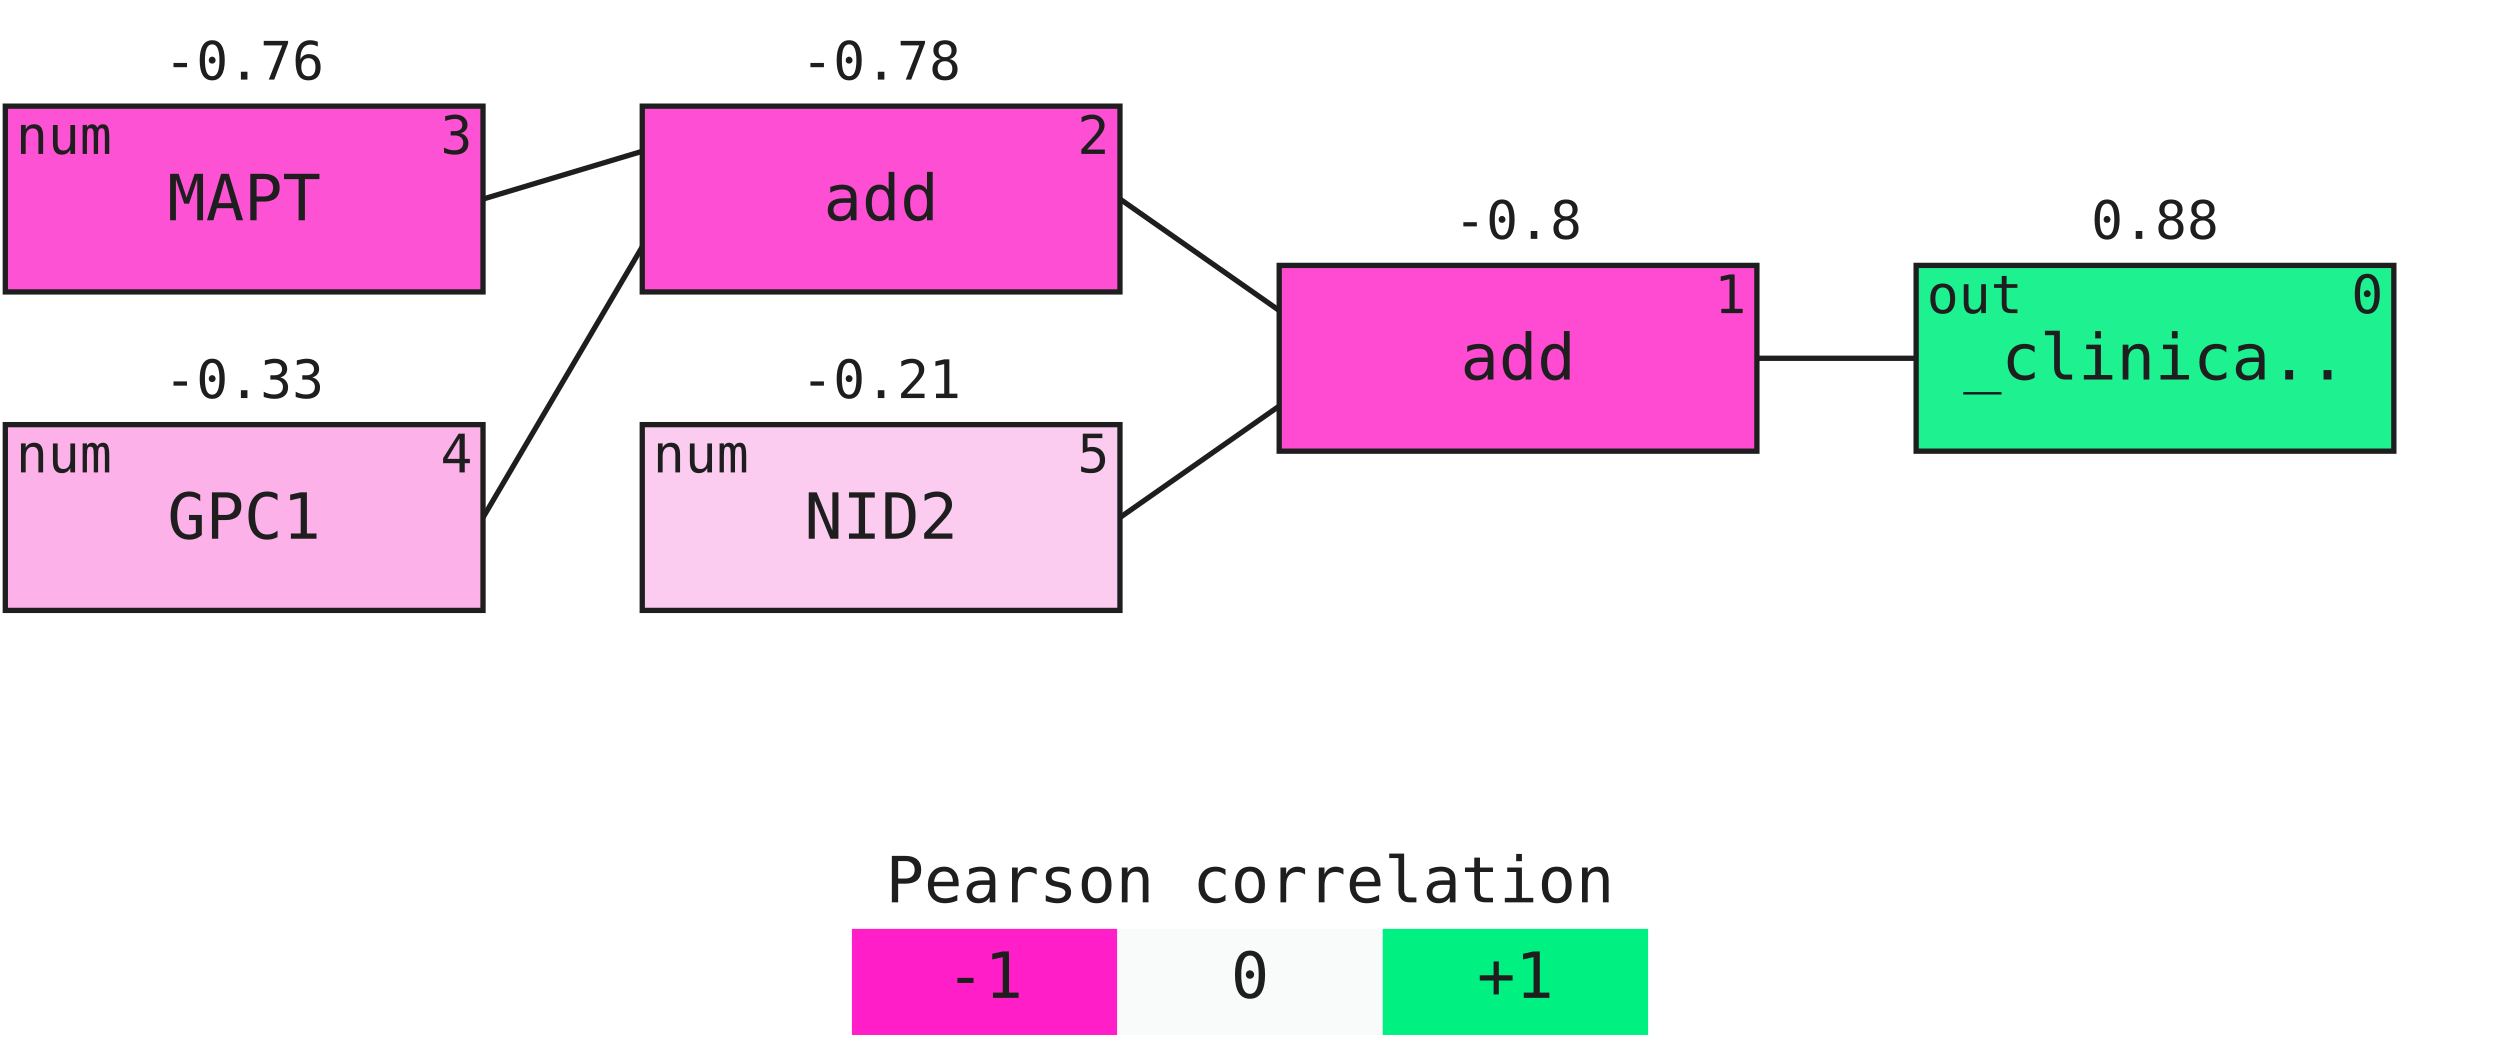
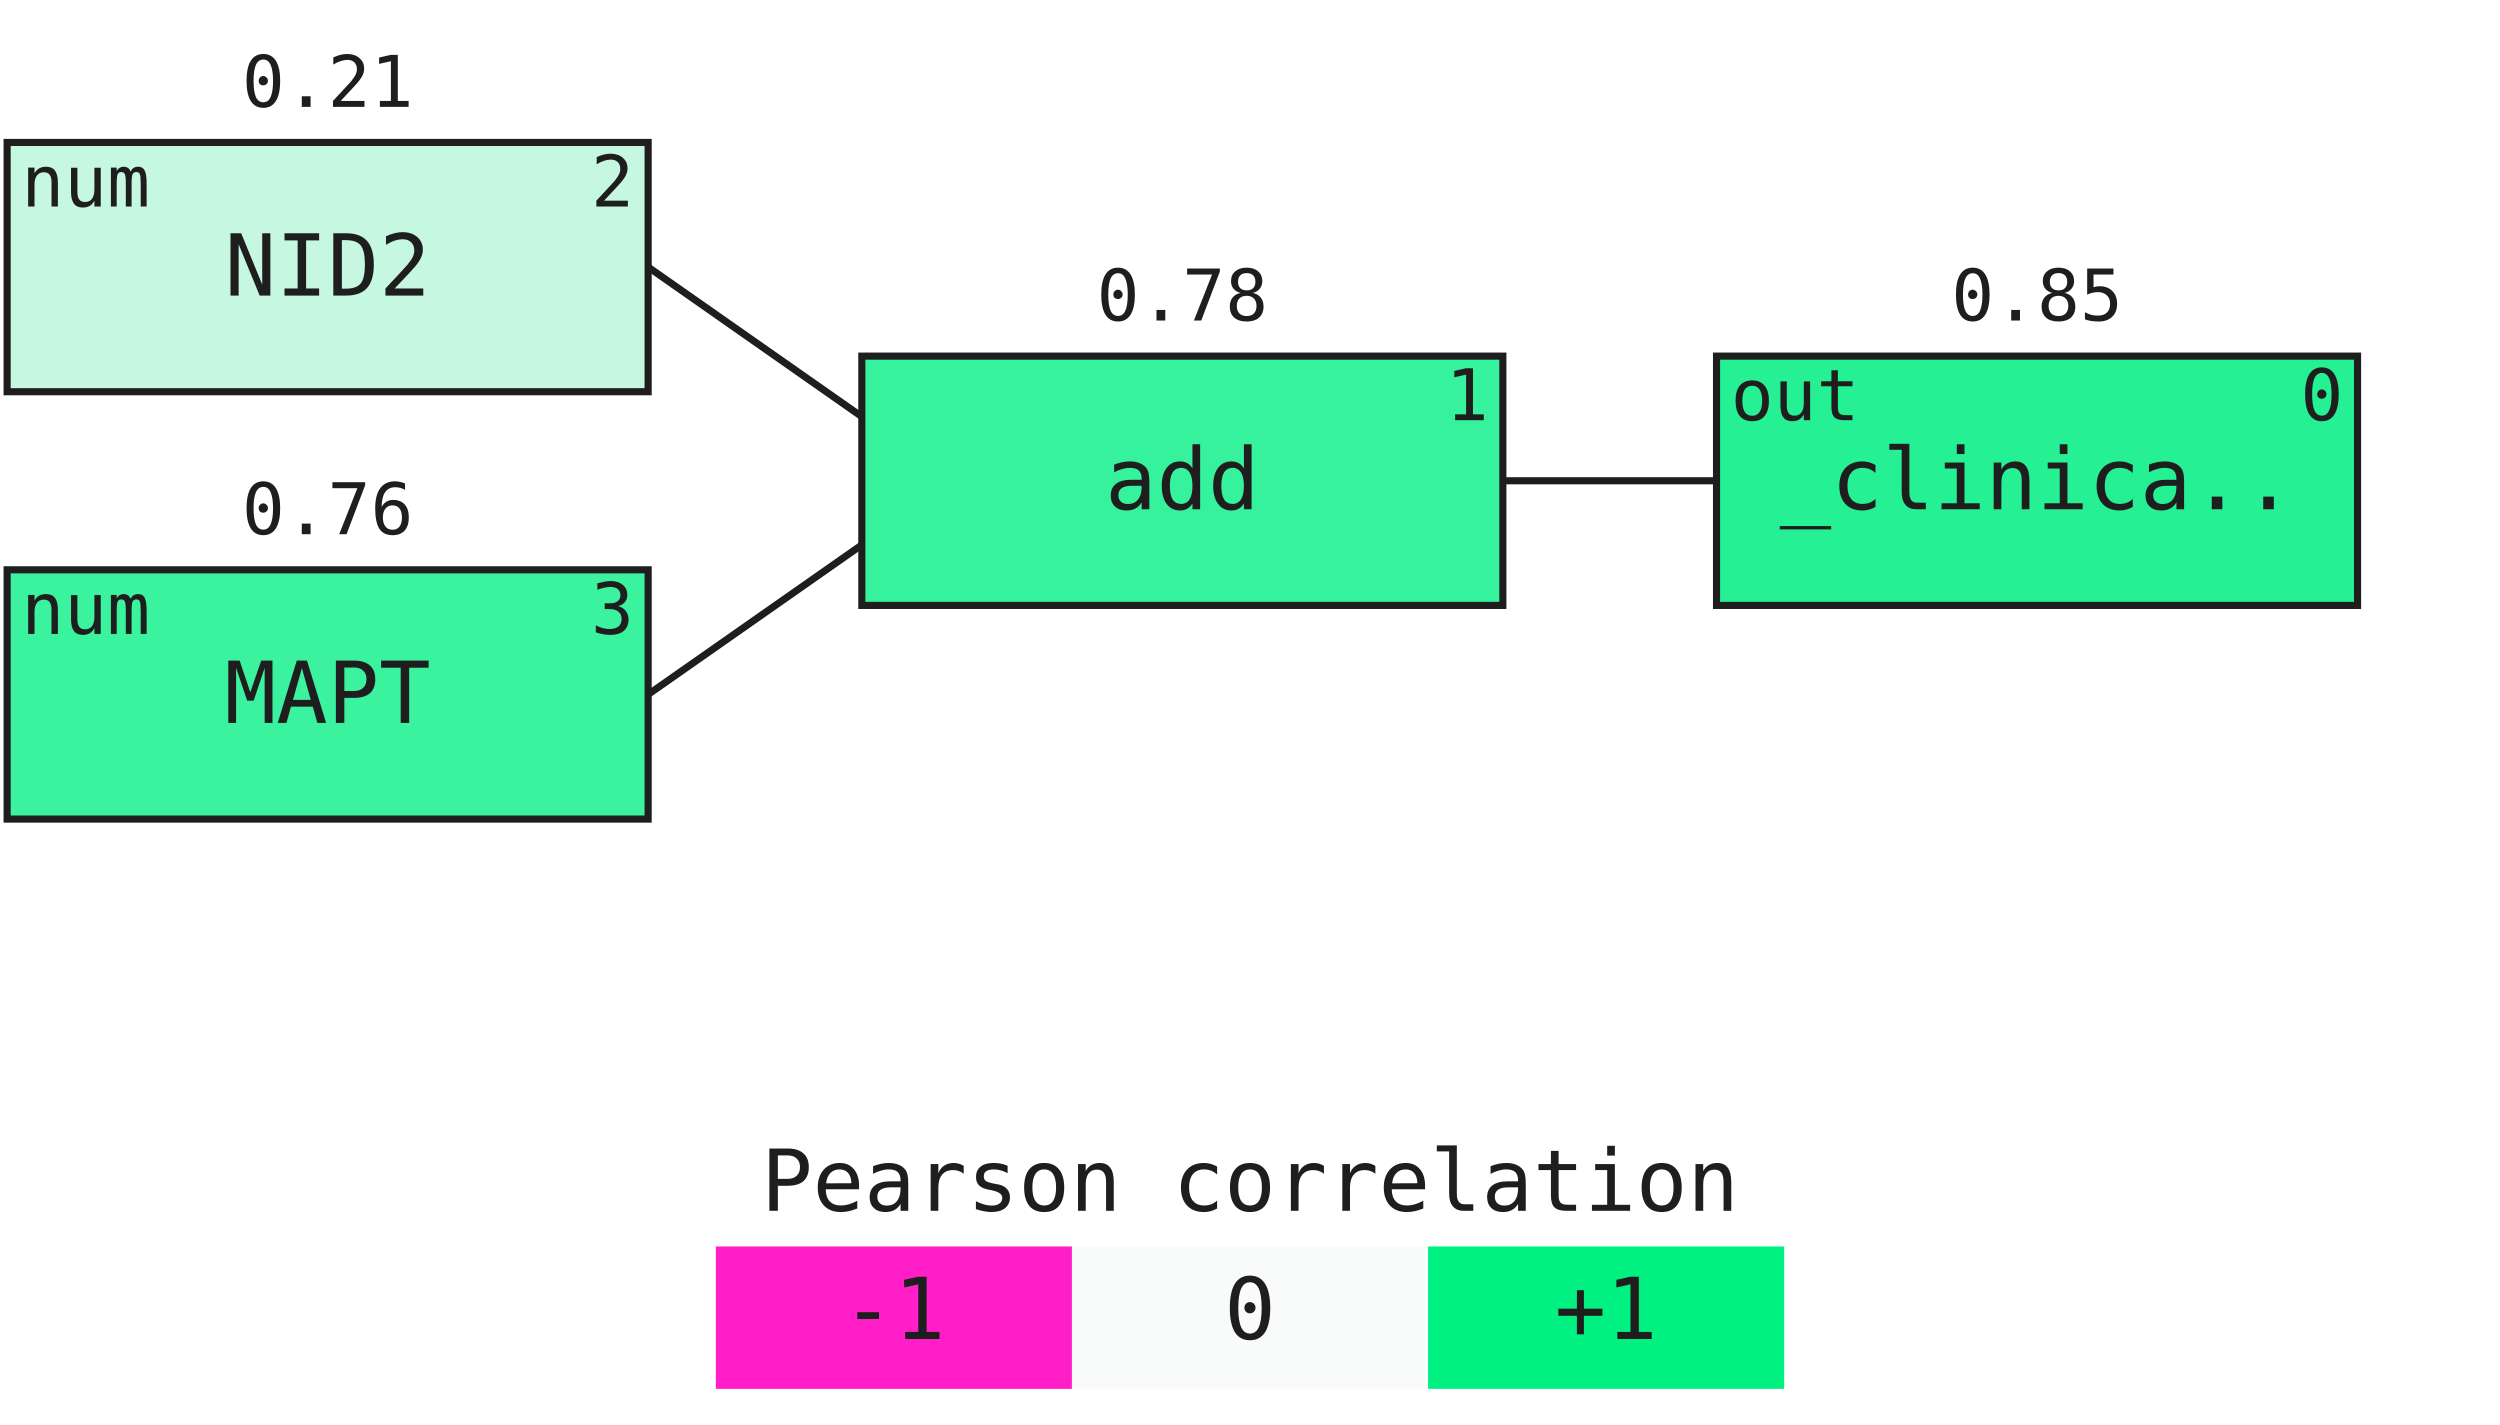
- <svg xmlns="http://www.w3.org/2000/svg" baseProfile="full" height="200.0" preserveAspectRatio="none" version="1.1" viewBox="0 0 471 200.0" width="471">
+ <svg xmlns="http://www.w3.org/2000/svg" baseProfile="full" height="200.0" preserveAspectRatio="none" version="1.1" viewBox="0 0 351 200.0" width="351">
  <defs />
-   <svg class="graph" height="195.0" width="471" x="0" y="0">
+   <svg class="graph" height="195.0" width="351" x="0" y="0">
    <defs />
-     <rect class="node" fill="#1df190" height="35" stroke="#1E1E1E" stroke-width="1" width="90" x="361" y="50.0" />
-     <text fill="#1E1E1E" font-family="monospace" font-size="12" style="pointer-events:none" text-anchor="middle" x="406.0" y="71.5">_clinica..</text>
-     <text fill="#1E1E1E" font-family="monospace" font-size="10" style="pointer-events:none" text-anchor="end" x="449" y="59.0">0</text>
-     <text fill="#1E1E1E" font-family="monospace" font-size="10" style="pointer-events:none" text-anchor="start" x="363" y="59.0">out</text>
-     <line stroke="#1E1E1E" x1="331" x2="361" y1="67.5" y2="67.5" />
-     <rect class="node" fill="#fe4bd2" height="35" stroke="#1E1E1E" stroke-width="1" width="90" x="241" y="50.0" />
-     <text fill="#1E1E1E" font-family="monospace" font-size="12" style="pointer-events:none" text-anchor="middle" x="286.0" y="71.5">add</text>
-     <text fill="#1E1E1E" font-family="monospace" font-size="10" style="pointer-events:none" text-anchor="end" x="329" y="59.0">1</text>
-     <line stroke="#1E1E1E" x1="211" x2="241" y1="37.5" y2="58.5" />
-     <line stroke="#1E1E1E" x1="211" x2="241" y1="97.5" y2="76.5" />
-     <rect class="node" fill="#fe4ed3" height="35" stroke="#1E1E1E" stroke-width="1" width="90" x="121" y="20.0" />
-     <text fill="#1E1E1E" font-family="monospace" font-size="12" style="pointer-events:none" text-anchor="middle" x="166.0" y="41.5">add</text>
-     <text fill="#1E1E1E" font-family="monospace" font-size="10" style="pointer-events:none" text-anchor="end" x="209" y="29.0">2</text>
-     <line stroke="#1E1E1E" x1="91" x2="121" y1="37.5" y2="28.5" />
-     <line stroke="#1E1E1E" x1="91" x2="121" y1="97.5" y2="46.5" />
-     <rect class="node" fill="#fe52d4" height="35" stroke="#1E1E1E" stroke-width="1" width="90" x="1" y="20.0" />
-     <text fill="#1E1E1E" font-family="monospace" font-size="12" style="pointer-events:none" text-anchor="middle" x="46.0" y="41.5">MAPT</text>
-     <text fill="#1E1E1E" font-family="monospace" font-size="10" style="pointer-events:none" text-anchor="end" x="89" y="29.0">3</text>
+     <rect class="node" fill="#25f194" height="35" stroke="#1E1E1E" stroke-width="1" width="90" x="241" y="50.0" />
+     <text fill="#1E1E1E" font-family="monospace" font-size="12" style="pointer-events:none" text-anchor="middle" x="286.0" y="71.5">_clinica..</text>
+     <text fill="#1E1E1E" font-family="monospace" font-size="10" style="pointer-events:none" text-anchor="end" x="329" y="59.0">0</text>
+     <text fill="#1E1E1E" font-family="monospace" font-size="10" style="pointer-events:none" text-anchor="start" x="243" y="59.0">out</text>
+     <line stroke="#1E1E1E" x1="211" x2="241" y1="67.5" y2="67.5" />
+     <rect class="node" fill="#37f29c" height="35" stroke="#1E1E1E" stroke-width="1" width="90" x="121" y="50.0" />
+     <text fill="#1E1E1E" font-family="monospace" font-size="12" style="pointer-events:none" text-anchor="middle" x="166.0" y="71.5">add</text>
+     <text fill="#1E1E1E" font-family="monospace" font-size="10" style="pointer-events:none" text-anchor="end" x="209" y="59.0">1</text>
+     <line stroke="#1E1E1E" x1="91" x2="121" y1="37.5" y2="58.5" />
+     <line stroke="#1E1E1E" x1="91" x2="121" y1="97.5" y2="76.5" />
+     <rect class="node" fill="#c6f8e1" height="35" stroke="#1E1E1E" stroke-width="1" width="90" x="1" y="20.0" />
+     <text fill="#1E1E1E" font-family="monospace" font-size="12" style="pointer-events:none" text-anchor="middle" x="46.0" y="41.5">NID2</text>
+     <text fill="#1E1E1E" font-family="monospace" font-size="10" style="pointer-events:none" text-anchor="end" x="89" y="29.0">2</text>
    <text fill="#1E1E1E" font-family="monospace" font-size="10" style="pointer-events:none" text-anchor="start" x="3" y="29.0">num</text>
-     <rect class="node" fill="#fcb1e9" height="35" stroke="#1E1E1E" stroke-width="1" width="90" x="1" y="80.0" />
-     <text fill="#1E1E1E" font-family="monospace" font-size="12" style="pointer-events:none" text-anchor="middle" x="46.0" y="101.5">GPC1</text>
-     <text fill="#1E1E1E" font-family="monospace" font-size="10" style="pointer-events:none" text-anchor="end" x="89" y="89.0">4</text>
+     <rect class="node" fill="#3bf29e" height="35" stroke="#1E1E1E" stroke-width="1" width="90" x="1" y="80.0" />
+     <text fill="#1E1E1E" font-family="monospace" font-size="12" style="pointer-events:none" text-anchor="middle" x="46.0" y="101.5">MAPT</text>
+     <text fill="#1E1E1E" font-family="monospace" font-size="10" style="pointer-events:none" text-anchor="end" x="89" y="89.0">3</text>
    <text fill="#1E1E1E" font-family="monospace" font-size="10" style="pointer-events:none" text-anchor="start" x="3" y="89.0">num</text>
-     <rect class="node" fill="#fbccf0" height="35" stroke="#1E1E1E" stroke-width="1" width="90" x="121" y="80.0" />
-     <text fill="#1E1E1E" font-family="monospace" font-size="12" style="pointer-events:none" text-anchor="middle" x="166.0" y="101.5">NID2</text>
-     <text fill="#1E1E1E" font-family="monospace" font-size="10" style="pointer-events:none" text-anchor="end" x="209" y="89.0">5</text>
-     <text fill="#1E1E1E" font-family="monospace" font-size="10" style="pointer-events:none" text-anchor="start" x="123" y="89.0">num</text>
-     <text fill="#1E1E1E" font-family="monospace" font-size="10" text-anchor="middle" x="406.0" y="45.0">0.88</text>
-     <text fill="#1E1E1E" font-family="monospace" font-size="10" text-anchor="middle" x="286.0" y="45.0">-0.8</text>
-     <text fill="#1E1E1E" font-family="monospace" font-size="10" text-anchor="middle" x="166.0" y="15.0">-0.78</text>
-     <text fill="#1E1E1E" font-family="monospace" font-size="10" text-anchor="middle" x="46.0" y="15.0">-0.76</text>
-     <text fill="#1E1E1E" font-family="monospace" font-size="10" text-anchor="middle" x="46.0" y="75.0">-0.33</text>
-     <text fill="#1E1E1E" font-family="monospace" font-size="10" text-anchor="middle" x="166.0" y="75.0">-0.21</text>
-     <rect fill="#ff1ec8" height="20" stroke-width="1" width="50" x="160.5" y="175.0" />
-     <text fill="#1E1E1E" font-family="monospace" font-size="12" text-anchor="middle" x="185.5" y="188.0">-1</text>
-     <rect fill="#f9fafa" height="20" stroke-width="1" width="50" x="210.5" y="175.0" />
-     <text fill="#1E1E1E" font-family="monospace" font-size="12" text-anchor="middle" x="235.5" y="188.0">0</text>
-     <rect fill="#00f082" height="20" stroke-width="1" width="50" x="260.5" y="175.0" />
-     <text fill="#1E1E1E" font-family="monospace" font-size="12" text-anchor="middle" x="285.5" y="188.0">+1</text>
-     <text fill="#1E1E1E" font-family="monospace" font-size="12" text-anchor="middle" x="235.5" y="170.0">Pearson correlation</text>
+     <text fill="#1E1E1E" font-family="monospace" font-size="10" text-anchor="middle" x="286.0" y="45.0">0.85</text>
+     <text fill="#1E1E1E" font-family="monospace" font-size="10" text-anchor="middle" x="166.0" y="45.0">0.78</text>
+     <text fill="#1E1E1E" font-family="monospace" font-size="10" text-anchor="middle" x="46.0" y="15.0">0.21</text>
+     <text fill="#1E1E1E" font-family="monospace" font-size="10" text-anchor="middle" x="46.0" y="75.0">0.76</text>
+     <rect fill="#ff1ec8" height="20" stroke-width="1" width="50" x="100.5" y="175.0" />
+     <text fill="#1E1E1E" font-family="monospace" font-size="12" text-anchor="middle" x="125.5" y="188.0">-1</text>
+     <rect fill="#f9fafa" height="20" stroke-width="1" width="50" x="150.5" y="175.0" />
+     <text fill="#1E1E1E" font-family="monospace" font-size="12" text-anchor="middle" x="175.5" y="188.0">0</text>
+     <rect fill="#00f082" height="20" stroke-width="1" width="50" x="200.5" y="175.0" />
+     <text fill="#1E1E1E" font-family="monospace" font-size="12" text-anchor="middle" x="225.5" y="188.0">+1</text>
+     <text fill="#1E1E1E" font-family="monospace" font-size="12" text-anchor="middle" x="175.5" y="170.0">Pearson correlation</text>
  </svg>
</svg>
